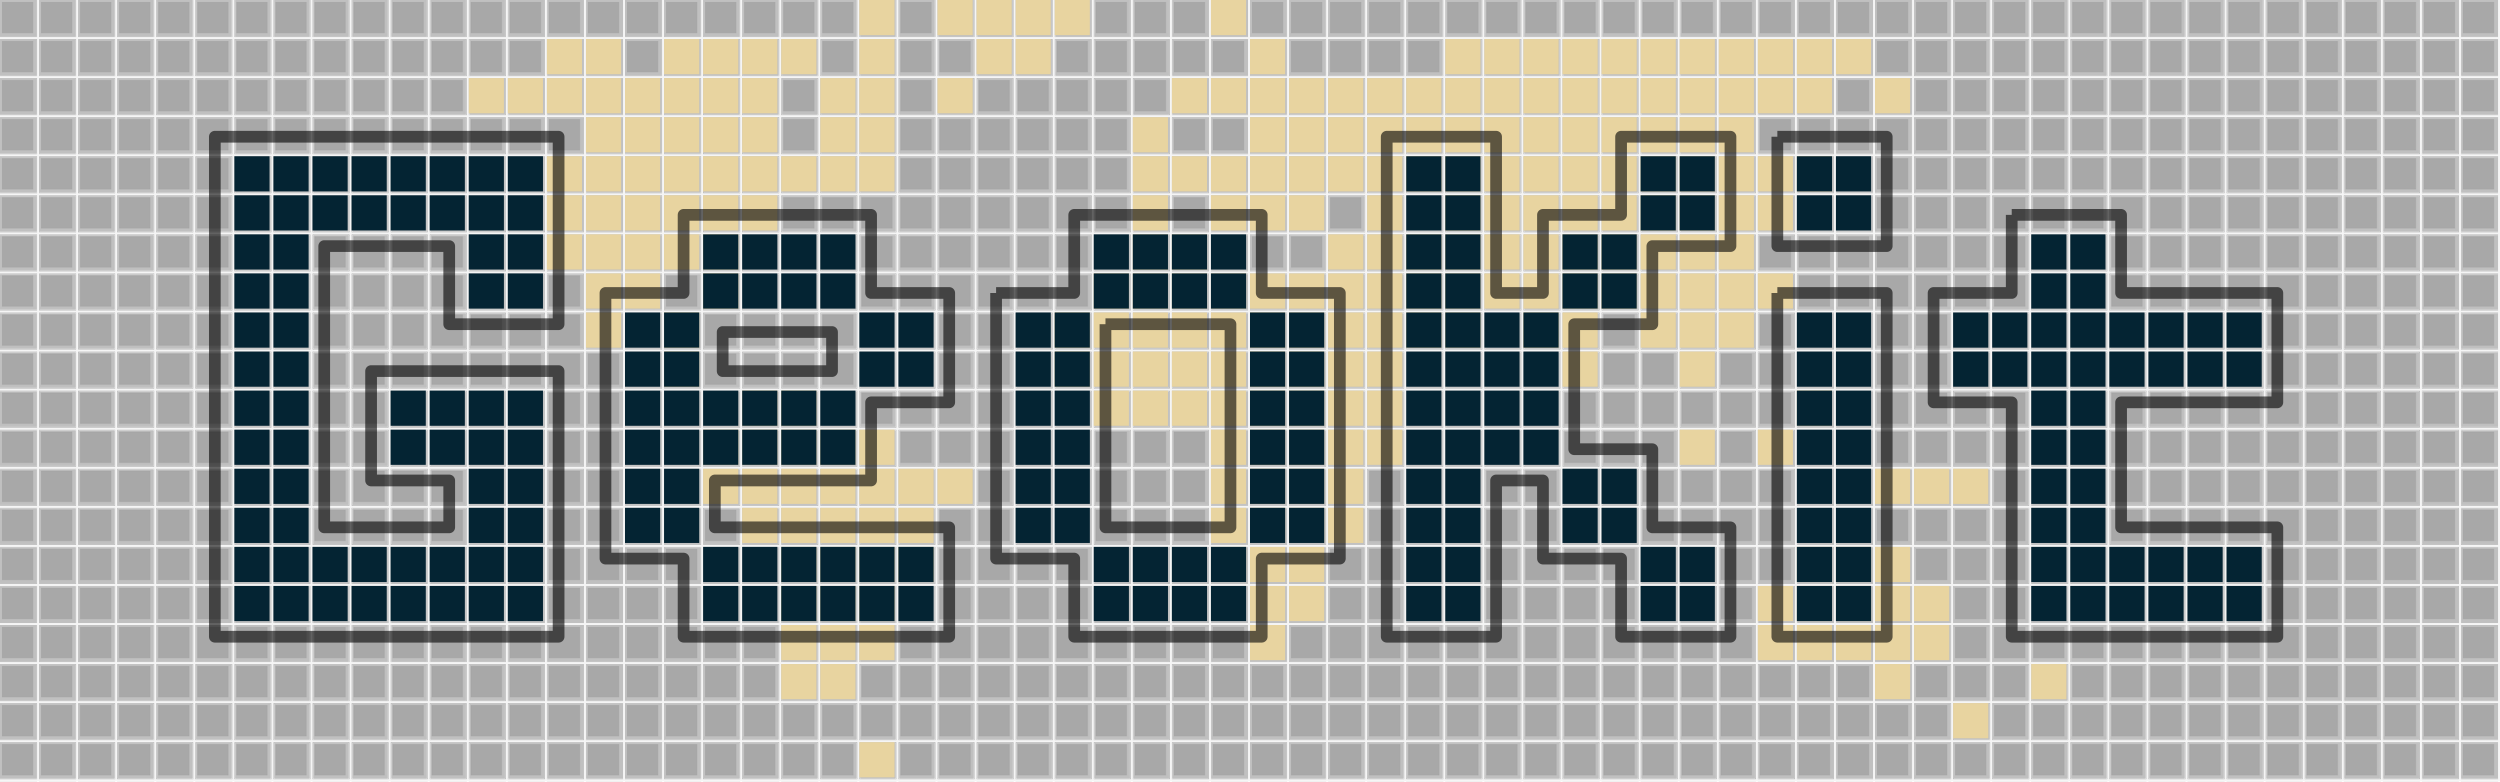
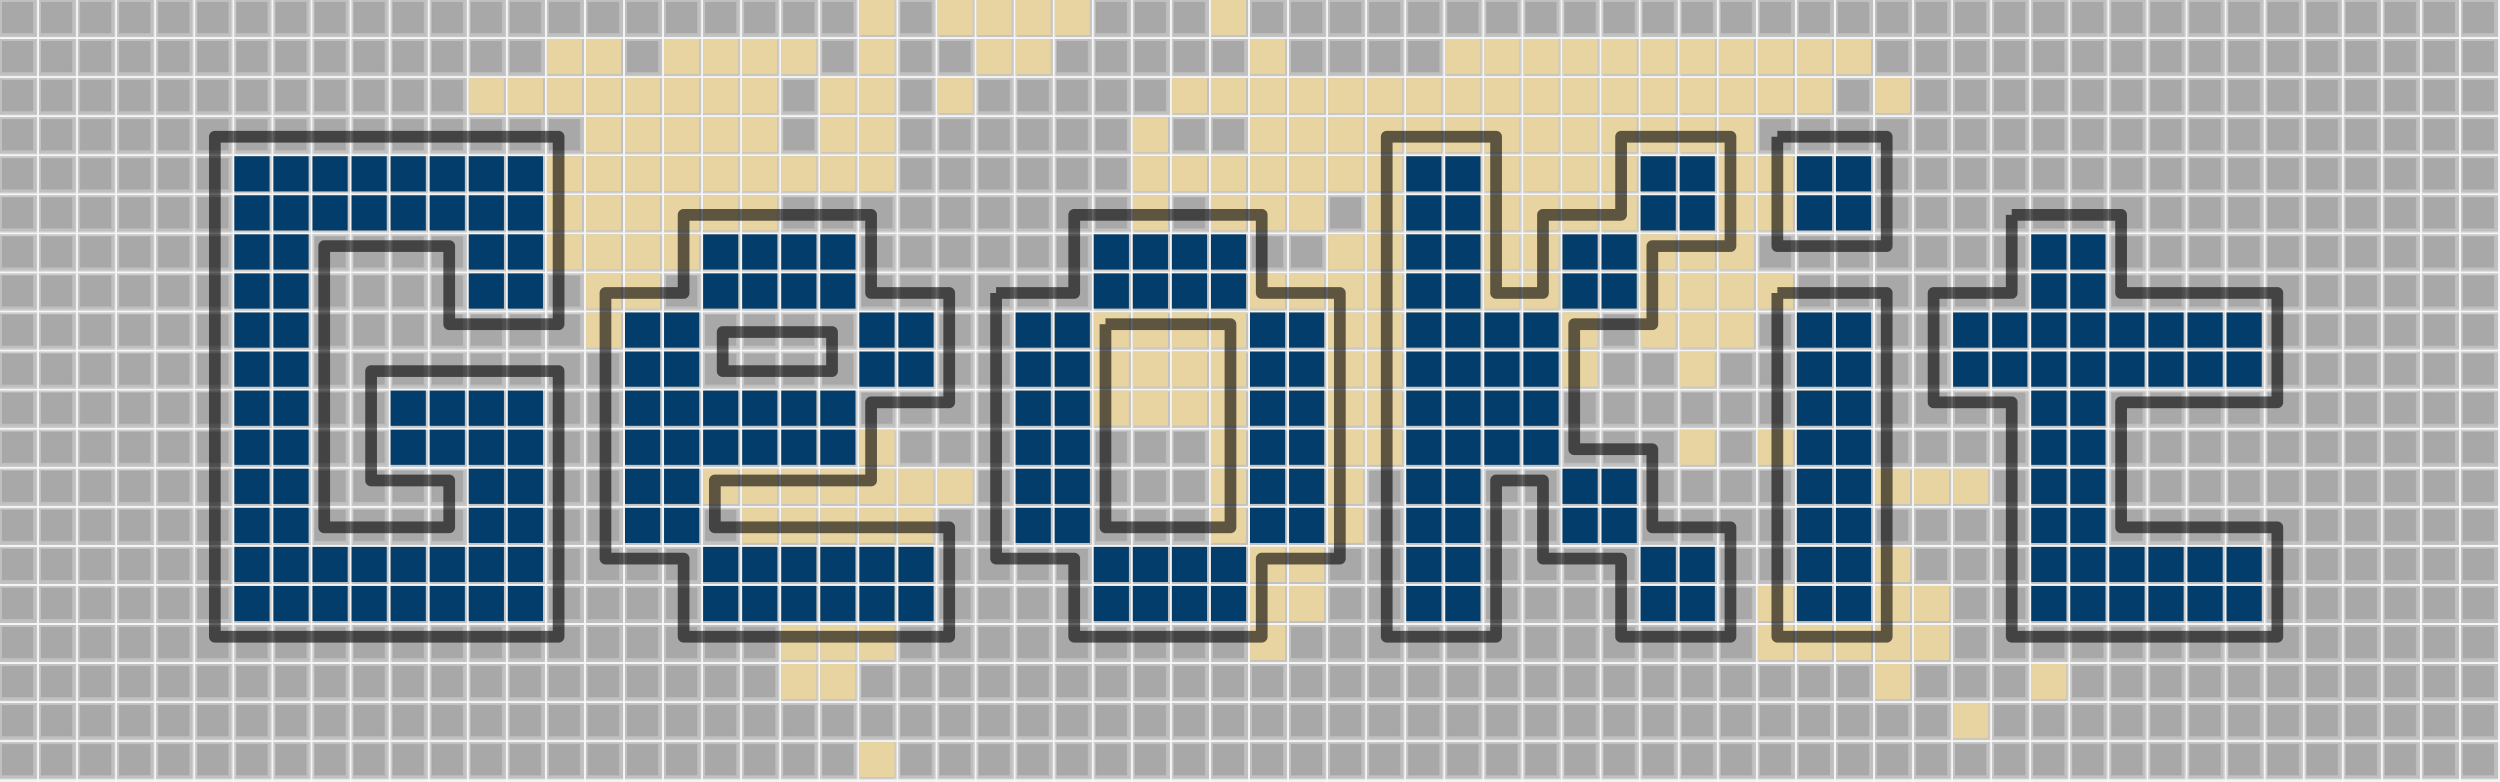
<svg xmlns="http://www.w3.org/2000/svg" width="640" height="200">
  <rect width="640" height="200" fill="#f5f5f5" />
  <g id="grayRaster">
    <defs>
      <pattern id="grayGrid" x="0" y="0" width="10" height="10" patternUnits="userSpaceOnUse">
        <rect width="9" height="9" fill="#a8a8a8" stroke="#c0c0c0" stroke-width="1" />
      </pattern>
    </defs>
    <rect width="640" height="200" fill="url(#grayGrid)" />
  </g>
  <g id="worldLandmass" fill="#e8d4a0">
    <rect x="220" y="0" width="9" height="9" />
    <rect x="240" y="0" width="9" height="9" />
    <rect x="250" y="0" width="9" height="9" />
    <rect x="260" y="0" width="9" height="9" />
    <rect x="270" y="0" width="9" height="9" />
    <rect x="310" y="0" width="9" height="9" />
    <rect x="140" y="10" width="9" height="9" />
    <rect x="150" y="10" width="9" height="9" />
    <rect x="170" y="10" width="9" height="9" />
    <rect x="180" y="10" width="9" height="9" />
    <rect x="190" y="10" width="9" height="9" />
    <rect x="200" y="10" width="9" height="9" />
    <rect x="220" y="10" width="9" height="9" />
    <rect x="250" y="10" width="9" height="9" />
    <rect x="260" y="10" width="9" height="9" />
    <rect x="320" y="10" width="9" height="9" />
    <rect x="370" y="10" width="9" height="9" />
    <rect x="380" y="10" width="9" height="9" />
    <rect x="390" y="10" width="9" height="9" />
    <rect x="400" y="10" width="9" height="9" />
    <rect x="410" y="10" width="9" height="9" />
    <rect x="420" y="10" width="9" height="9" />
    <rect x="430" y="10" width="9" height="9" />
    <rect x="440" y="10" width="9" height="9" />
    <rect x="450" y="10" width="9" height="9" />
    <rect x="460" y="10" width="9" height="9" />
    <rect x="470" y="10" width="9" height="9" />
    <rect x="120" y="20" width="9" height="9" />
    <rect x="130" y="20" width="9" height="9" />
    <rect x="140" y="20" width="9" height="9" />
    <rect x="150" y="20" width="9" height="9" />
    <rect x="160" y="20" width="9" height="9" />
    <rect x="170" y="20" width="9" height="9" />
    <rect x="180" y="20" width="9" height="9" />
    <rect x="190" y="20" width="9" height="9" />
    <rect x="210" y="20" width="9" height="9" />
    <rect x="220" y="20" width="9" height="9" />
    <rect x="240" y="20" width="9" height="9" />
    <rect x="300" y="20" width="9" height="9" />
    <rect x="310" y="20" width="9" height="9" />
    <rect x="320" y="20" width="9" height="9" />
    <rect x="330" y="20" width="9" height="9" />
    <rect x="340" y="20" width="9" height="9" />
    <rect x="350" y="20" width="9" height="9" />
    <rect x="360" y="20" width="9" height="9" />
    <rect x="370" y="20" width="9" height="9" />
    <rect x="380" y="20" width="9" height="9" />
    <rect x="390" y="20" width="9" height="9" />
    <rect x="400" y="20" width="9" height="9" />
    <rect x="410" y="20" width="9" height="9" />
    <rect x="420" y="20" width="9" height="9" />
    <rect x="430" y="20" width="9" height="9" />
    <rect x="440" y="20" width="9" height="9" />
    <rect x="450" y="20" width="9" height="9" />
    <rect x="460" y="20" width="9" height="9" />
    <rect x="480" y="20" width="9" height="9" />
    <rect x="150" y="30" width="9" height="9" />
    <rect x="160" y="30" width="9" height="9" />
    <rect x="170" y="30" width="9" height="9" />
    <rect x="180" y="30" width="9" height="9" />
    <rect x="190" y="30" width="9" height="9" />
    <rect x="210" y="30" width="9" height="9" />
    <rect x="220" y="30" width="9" height="9" />
    <rect x="290" y="30" width="9" height="9" />
    <rect x="320" y="30" width="9" height="9" />
    <rect x="330" y="30" width="9" height="9" />
    <rect x="340" y="30" width="9" height="9" />
    <rect x="350" y="30" width="9" height="9" />
    <rect x="360" y="30" width="9" height="9" />
    <rect x="370" y="30" width="9" height="9" />
    <rect x="380" y="30" width="9" height="9" />
    <rect x="390" y="30" width="9" height="9" />
    <rect x="400" y="30" width="9" height="9" />
    <rect x="410" y="30" width="9" height="9" />
    <rect x="420" y="30" width="9" height="9" />
    <rect x="430" y="30" width="9" height="9" />
    <rect x="440" y="30" width="9" height="9" />
    <rect x="140" y="40" width="9" height="9" />
    <rect x="150" y="40" width="9" height="9" />
    <rect x="160" y="40" width="9" height="9" />
    <rect x="170" y="40" width="9" height="9" />
    <rect x="180" y="40" width="9" height="9" />
    <rect x="190" y="40" width="9" height="9" />
    <rect x="200" y="40" width="9" height="9" />
    <rect x="210" y="40" width="9" height="9" />
    <rect x="220" y="40" width="9" height="9" />
    <rect x="290" y="40" width="9" height="9" />
    <rect x="300" y="40" width="9" height="9" />
    <rect x="310" y="40" width="9" height="9" />
    <rect x="320" y="40" width="9" height="9" />
    <rect x="330" y="40" width="9" height="9" />
    <rect x="340" y="40" width="9" height="9" />
    <rect x="350" y="40" width="9" height="9" />
    <rect x="360" y="40" width="9" height="9" />
    <rect x="370" y="40" width="9" height="9" />
    <rect x="380" y="40" width="9" height="9" />
    <rect x="390" y="40" width="9" height="9" />
    <rect x="400" y="40" width="9" height="9" />
    <rect x="410" y="40" width="9" height="9" />
    <rect x="420" y="40" width="9" height="9" />
    <rect x="430" y="40" width="9" height="9" />
    <rect x="440" y="40" width="9" height="9" />
    <rect x="450" y="40" width="9" height="9" />
    <rect x="460" y="40" width="9" height="9" />
    <rect x="140" y="50" width="9" height="9" />
    <rect x="150" y="50" width="9" height="9" />
    <rect x="160" y="50" width="9" height="9" />
    <rect x="170" y="50" width="9" height="9" />
    <rect x="180" y="50" width="9" height="9" />
    <rect x="190" y="50" width="9" height="9" />
    <rect x="290" y="50" width="9" height="9" />
    <rect x="310" y="50" width="9" height="9" />
    <rect x="320" y="50" width="9" height="9" />
    <rect x="330" y="50" width="9" height="9" />
    <rect x="350" y="50" width="9" height="9" />
    <rect x="370" y="50" width="9" height="9" />
    <rect x="380" y="50" width="9" height="9" />
    <rect x="390" y="50" width="9" height="9" />
    <rect x="400" y="50" width="9" height="9" />
    <rect x="410" y="50" width="9" height="9" />
    <rect x="420" y="50" width="9" height="9" />
    <rect x="430" y="50" width="9" height="9" />
    <rect x="440" y="50" width="9" height="9" />
    <rect x="450" y="50" width="9" height="9" />
    <rect x="140" y="60" width="9" height="9" />
    <rect x="150" y="60" width="9" height="9" />
    <rect x="160" y="60" width="9" height="9" />
    <rect x="170" y="60" width="9" height="9" />
    <rect x="180" y="60" width="9" height="9" />
    <rect x="290" y="60" width="9" height="9" />
    <rect x="300" y="60" width="9" height="9" />
    <rect x="340" y="60" width="9" height="9" />
    <rect x="350" y="60" width="9" height="9" />
    <rect x="360" y="60" width="9" height="9" />
    <rect x="370" y="60" width="9" height="9" />
    <rect x="380" y="60" width="9" height="9" />
    <rect x="390" y="60" width="9" height="9" />
    <rect x="400" y="60" width="9" height="9" />
    <rect x="410" y="60" width="9" height="9" />
    <rect x="420" y="60" width="9" height="9" />
    <rect x="430" y="60" width="9" height="9" />
    <rect x="440" y="60" width="9" height="9" />
    <rect x="150" y="70" width="9" height="9" />
    <rect x="160" y="70" width="9" height="9" />
    <rect x="180" y="70" width="9" height="9" />
    <rect x="280" y="70" width="9" height="9" />
    <rect x="290" y="70" width="9" height="9" />
    <rect x="300" y="70" width="9" height="9" />
    <rect x="310" y="70" width="9" height="9" />
    <rect x="320" y="70" width="9" height="9" />
    <rect x="330" y="70" width="9" height="9" />
    <rect x="340" y="70" width="9" height="9" />
    <rect x="350" y="70" width="9" height="9" />
    <rect x="360" y="70" width="9" height="9" />
    <rect x="370" y="70" width="9" height="9" />
    <rect x="380" y="70" width="9" height="9" />
    <rect x="390" y="70" width="9" height="9" />
    <rect x="400" y="70" width="9" height="9" />
    <rect x="410" y="70" width="9" height="9" />
    <rect x="420" y="70" width="9" height="9" />
    <rect x="430" y="70" width="9" height="9" />
    <rect x="440" y="70" width="9" height="9" />
    <rect x="450" y="70" width="9" height="9" />
    <rect x="150" y="80" width="9" height="9" />
    <rect x="170" y="80" width="9" height="9" />
    <rect x="270" y="80" width="9" height="9" />
    <rect x="280" y="80" width="9" height="9" />
    <rect x="290" y="80" width="9" height="9" />
    <rect x="300" y="80" width="9" height="9" />
    <rect x="310" y="80" width="9" height="9" />
    <rect x="320" y="80" width="9" height="9" />
    <rect x="330" y="80" width="9" height="9" />
    <rect x="340" y="80" width="9" height="9" />
    <rect x="350" y="80" width="9" height="9" />
    <rect x="360" y="80" width="9" height="9" />
    <rect x="370" y="80" width="9" height="9" />
    <rect x="390" y="80" width="9" height="9" />
    <rect x="400" y="80" width="9" height="9" />
    <rect x="420" y="80" width="9" height="9" />
    <rect x="430" y="80" width="9" height="9" />
    <rect x="440" y="80" width="9" height="9" />
    <rect x="170" y="90" width="9" height="9" />
    <rect x="270" y="90" width="9" height="9" />
    <rect x="280" y="90" width="9" height="9" />
    <rect x="290" y="90" width="9" height="9" />
    <rect x="300" y="90" width="9" height="9" />
    <rect x="310" y="90" width="9" height="9" />
    <rect x="320" y="90" width="9" height="9" />
    <rect x="330" y="90" width="9" height="9" />
    <rect x="340" y="90" width="9" height="9" />
    <rect x="350" y="90" width="9" height="9" />
    <rect x="400" y="90" width="9" height="9" />
    <rect x="430" y="90" width="9" height="9" />
    <rect x="190" y="100" width="9" height="9" />
    <rect x="200" y="100" width="9" height="9" />
    <rect x="280" y="100" width="9" height="9" />
    <rect x="290" y="100" width="9" height="9" />
    <rect x="300" y="100" width="9" height="9" />
    <rect x="310" y="100" width="9" height="9" />
    <rect x="320" y="100" width="9" height="9" />
    <rect x="330" y="100" width="9" height="9" />
    <rect x="340" y="100" width="9" height="9" />
    <rect x="350" y="100" width="9" height="9" />
    <rect x="460" y="100" width="9" height="9" />
    <rect x="180" y="110" width="9" height="9" />
    <rect x="190" y="110" width="9" height="9" />
    <rect x="200" y="110" width="9" height="9" />
    <rect x="210" y="110" width="9" height="9" />
    <rect x="220" y="110" width="9" height="9" />
    <rect x="310" y="110" width="9" height="9" />
    <rect x="320" y="110" width="9" height="9" />
    <rect x="330" y="110" width="9" height="9" />
    <rect x="340" y="110" width="9" height="9" />
    <rect x="350" y="110" width="9" height="9" />
    <rect x="430" y="110" width="9" height="9" />
    <rect x="450" y="110" width="9" height="9" />
    <rect x="180" y="120" width="9" height="9" />
    <rect x="190" y="120" width="9" height="9" />
    <rect x="200" y="120" width="9" height="9" />
    <rect x="210" y="120" width="9" height="9" />
    <rect x="220" y="120" width="9" height="9" />
    <rect x="230" y="120" width="9" height="9" />
    <rect x="240" y="120" width="9" height="9" />
    <rect x="310" y="120" width="9" height="9" />
    <rect x="320" y="120" width="9" height="9" />
    <rect x="330" y="120" width="9" height="9" />
    <rect x="340" y="120" width="9" height="9" />
    <rect x="480" y="120" width="9" height="9" />
    <rect x="490" y="120" width="9" height="9" />
    <rect x="500" y="120" width="9" height="9" />
    <rect x="190" y="130" width="9" height="9" />
    <rect x="200" y="130" width="9" height="9" />
    <rect x="210" y="130" width="9" height="9" />
    <rect x="220" y="130" width="9" height="9" />
    <rect x="230" y="130" width="9" height="9" />
    <rect x="310" y="130" width="9" height="9" />
    <rect x="320" y="130" width="9" height="9" />
    <rect x="330" y="130" width="9" height="9" />
    <rect x="340" y="130" width="9" height="9" />
    <rect x="200" y="140" width="9" height="9" />
    <rect x="210" y="140" width="9" height="9" />
    <rect x="220" y="140" width="9" height="9" />
    <rect x="230" y="140" width="9" height="9" />
    <rect x="310" y="140" width="9" height="9" />
    <rect x="320" y="140" width="9" height="9" />
    <rect x="330" y="140" width="9" height="9" />
    <rect x="460" y="140" width="9" height="9" />
    <rect x="470" y="140" width="9" height="9" />
    <rect x="480" y="140" width="9" height="9" />
    <rect x="200" y="150" width="9" height="9" />
    <rect x="210" y="150" width="9" height="9" />
    <rect x="220" y="150" width="9" height="9" />
    <rect x="320" y="150" width="9" height="9" />
    <rect x="330" y="150" width="9" height="9" />
    <rect x="450" y="150" width="9" height="9" />
    <rect x="460" y="150" width="9" height="9" />
    <rect x="470" y="150" width="9" height="9" />
    <rect x="480" y="150" width="9" height="9" />
    <rect x="490" y="150" width="9" height="9" />
    <rect x="200" y="160" width="9" height="9" />
    <rect x="210" y="160" width="9" height="9" />
    <rect x="220" y="160" width="9" height="9" />
    <rect x="320" y="160" width="9" height="9" />
    <rect x="450" y="160" width="9" height="9" />
    <rect x="460" y="160" width="9" height="9" />
    <rect x="470" y="160" width="9" height="9" />
    <rect x="480" y="160" width="9" height="9" />
    <rect x="490" y="160" width="9" height="9" />
    <rect x="200" y="170" width="9" height="9" />
    <rect x="210" y="170" width="9" height="9" />
    <rect x="480" y="170" width="9" height="9" />
    <rect x="520" y="170" width="9" height="9" />
    <rect x="500" y="180" width="9" height="9" />
    <rect x="220" y="190" width="9" height="9" />
  </g>
-   <g id="bluePixels" fill="#042433">
+   <g id="bluePixels" fill="#023d6b">
    <rect x="60" y="40" width="9" height="9" />
    <rect x="70" y="40" width="9" height="9" />
    <rect x="60" y="50" width="9" height="9" />
    <rect x="70" y="50" width="9" height="9" />
    <rect x="60" y="60" width="9" height="9" />
    <rect x="70" y="60" width="9" height="9" />
    <rect x="60" y="70" width="9" height="9" />
    <rect x="70" y="70" width="9" height="9" />
    <rect x="60" y="80" width="9" height="9" />
    <rect x="70" y="80" width="9" height="9" />
    <rect x="60" y="90" width="9" height="9" />
    <rect x="70" y="90" width="9" height="9" />
    <rect x="60" y="100" width="9" height="9" />
    <rect x="70" y="100" width="9" height="9" />
    <rect x="60" y="110" width="9" height="9" />
    <rect x="70" y="110" width="9" height="9" />
    <rect x="60" y="120" width="9" height="9" />
    <rect x="70" y="120" width="9" height="9" />
    <rect x="60" y="130" width="9" height="9" />
    <rect x="70" y="130" width="9" height="9" />
    <rect x="60" y="140" width="9" height="9" />
    <rect x="70" y="140" width="9" height="9" />
    <rect x="60" y="150" width="9" height="9" />
    <rect x="70" y="150" width="9" height="9" />
    <rect x="80" y="40" width="9" height="9" />
    <rect x="90" y="40" width="9" height="9" />
    <rect x="80" y="50" width="9" height="9" />
    <rect x="90" y="50" width="9" height="9" />
    <rect x="100" y="40" width="9" height="9" />
    <rect x="110" y="40" width="9" height="9" />
    <rect x="100" y="50" width="9" height="9" />
    <rect x="110" y="50" width="9" height="9" />
    <rect x="120" y="40" width="9" height="9" />
    <rect x="130" y="40" width="9" height="9" />
    <rect x="120" y="50" width="9" height="9" />
    <rect x="130" y="50" width="9" height="9" />
    <rect x="120" y="60" width="9" height="9" />
    <rect x="130" y="60" width="9" height="9" />
    <rect x="120" y="70" width="9" height="9" />
    <rect x="130" y="70" width="9" height="9" />
    <rect x="80" y="140" width="9" height="9" />
    <rect x="90" y="140" width="9" height="9" />
    <rect x="80" y="150" width="9" height="9" />
    <rect x="90" y="150" width="9" height="9" />
    <rect x="100" y="140" width="9" height="9" />
    <rect x="110" y="140" width="9" height="9" />
    <rect x="100" y="150" width="9" height="9" />
    <rect x="110" y="150" width="9" height="9" />
    <rect x="120" y="140" width="9" height="9" />
    <rect x="130" y="140" width="9" height="9" />
    <rect x="120" y="150" width="9" height="9" />
    <rect x="130" y="150" width="9" height="9" />
    <rect x="120" y="100" width="9" height="9" />
    <rect x="130" y="100" width="9" height="9" />
    <rect x="120" y="110" width="9" height="9" />
    <rect x="130" y="110" width="9" height="9" />
    <rect x="100" y="100" width="9" height="9" />
    <rect x="110" y="100" width="9" height="9" />
    <rect x="100" y="110" width="9" height="9" />
    <rect x="110" y="110" width="9" height="9" />
    <rect x="120" y="120" width="9" height="9" />
    <rect x="130" y="120" width="9" height="9" />
    <rect x="120" y="130" width="9" height="9" />
    <rect x="130" y="130" width="9" height="9" />
    <rect x="160" y="80" width="9" height="9" />
    <rect x="170" y="80" width="9" height="9" />
    <rect x="160" y="90" width="9" height="9" />
    <rect x="170" y="90" width="9" height="9" />
    <rect x="160" y="100" width="9" height="9" />
    <rect x="170" y="100" width="9" height="9" />
    <rect x="160" y="110" width="9" height="9" />
    <rect x="170" y="110" width="9" height="9" />
    <rect x="160" y="120" width="9" height="9" />
    <rect x="170" y="120" width="9" height="9" />
    <rect x="160" y="130" width="9" height="9" />
    <rect x="170" y="130" width="9" height="9" />
    <rect x="180" y="60" width="9" height="9" />
    <rect x="190" y="60" width="9" height="9" />
    <rect x="180" y="70" width="9" height="9" />
    <rect x="190" y="70" width="9" height="9" />
    <rect x="200" y="60" width="9" height="9" />
    <rect x="210" y="60" width="9" height="9" />
    <rect x="200" y="70" width="9" height="9" />
    <rect x="210" y="70" width="9" height="9" />
    <rect x="220" y="80" width="9" height="9" />
    <rect x="230" y="80" width="9" height="9" />
    <rect x="220" y="90" width="9" height="9" />
    <rect x="230" y="90" width="9" height="9" />
    <rect x="180" y="100" width="9" height="9" />
    <rect x="190" y="100" width="9" height="9" />
    <rect x="180" y="110" width="9" height="9" />
    <rect x="190" y="110" width="9" height="9" />
    <rect x="200" y="100" width="9" height="9" />
    <rect x="210" y="100" width="9" height="9" />
    <rect x="200" y="110" width="9" height="9" />
    <rect x="210" y="110" width="9" height="9" />
    <rect x="180" y="140" width="9" height="9" />
    <rect x="190" y="140" width="9" height="9" />
    <rect x="180" y="150" width="9" height="9" />
    <rect x="190" y="150" width="9" height="9" />
    <rect x="200" y="140" width="9" height="9" />
    <rect x="210" y="140" width="9" height="9" />
    <rect x="200" y="150" width="9" height="9" />
    <rect x="210" y="150" width="9" height="9" />
    <rect x="220" y="140" width="9" height="9" />
    <rect x="230" y="140" width="9" height="9" />
    <rect x="220" y="150" width="9" height="9" />
    <rect x="230" y="150" width="9" height="9" />
    <rect x="260" y="80" width="9" height="9" />
    <rect x="270" y="80" width="9" height="9" />
    <rect x="260" y="90" width="9" height="9" />
    <rect x="270" y="90" width="9" height="9" />
    <rect x="260" y="100" width="9" height="9" />
    <rect x="270" y="100" width="9" height="9" />
    <rect x="260" y="110" width="9" height="9" />
    <rect x="270" y="110" width="9" height="9" />
    <rect x="260" y="120" width="9" height="9" />
    <rect x="270" y="120" width="9" height="9" />
    <rect x="260" y="130" width="9" height="9" />
    <rect x="270" y="130" width="9" height="9" />
    <rect x="280" y="60" width="9" height="9" />
    <rect x="290" y="60" width="9" height="9" />
    <rect x="280" y="70" width="9" height="9" />
    <rect x="290" y="70" width="9" height="9" />
    <rect x="300" y="60" width="9" height="9" />
    <rect x="310" y="60" width="9" height="9" />
    <rect x="300" y="70" width="9" height="9" />
    <rect x="310" y="70" width="9" height="9" />
    <rect x="320" y="80" width="9" height="9" />
    <rect x="330" y="80" width="9" height="9" />
    <rect x="320" y="90" width="9" height="9" />
    <rect x="330" y="90" width="9" height="9" />
    <rect x="320" y="100" width="9" height="9" />
    <rect x="330" y="100" width="9" height="9" />
    <rect x="320" y="110" width="9" height="9" />
    <rect x="330" y="110" width="9" height="9" />
    <rect x="320" y="120" width="9" height="9" />
    <rect x="330" y="120" width="9" height="9" />
    <rect x="320" y="130" width="9" height="9" />
    <rect x="330" y="130" width="9" height="9" />
    <rect x="280" y="140" width="9" height="9" />
    <rect x="290" y="140" width="9" height="9" />
    <rect x="280" y="150" width="9" height="9" />
    <rect x="290" y="150" width="9" height="9" />
    <rect x="300" y="140" width="9" height="9" />
    <rect x="310" y="140" width="9" height="9" />
    <rect x="300" y="150" width="9" height="9" />
    <rect x="310" y="150" width="9" height="9" />
    <rect x="360" y="40" width="9" height="9" />
    <rect x="370" y="40" width="9" height="9" />
    <rect x="360" y="50" width="9" height="9" />
    <rect x="370" y="50" width="9" height="9" />
    <rect x="360" y="60" width="9" height="9" />
    <rect x="370" y="60" width="9" height="9" />
    <rect x="360" y="70" width="9" height="9" />
    <rect x="370" y="70" width="9" height="9" />
    <rect x="360" y="80" width="9" height="9" />
    <rect x="370" y="80" width="9" height="9" />
    <rect x="360" y="90" width="9" height="9" />
    <rect x="370" y="90" width="9" height="9" />
    <rect x="360" y="100" width="9" height="9" />
    <rect x="370" y="100" width="9" height="9" />
    <rect x="360" y="110" width="9" height="9" />
    <rect x="370" y="110" width="9" height="9" />
    <rect x="360" y="120" width="9" height="9" />
    <rect x="370" y="120" width="9" height="9" />
    <rect x="360" y="130" width="9" height="9" />
    <rect x="370" y="130" width="9" height="9" />
    <rect x="360" y="140" width="9" height="9" />
    <rect x="370" y="140" width="9" height="9" />
    <rect x="360" y="150" width="9" height="9" />
    <rect x="370" y="150" width="9" height="9" />
    <rect x="420" y="40" width="9" height="9" />
    <rect x="430" y="40" width="9" height="9" />
    <rect x="420" y="50" width="9" height="9" />
    <rect x="430" y="50" width="9" height="9" />
    <rect x="400" y="60" width="9" height="9" />
    <rect x="410" y="60" width="9" height="9" />
    <rect x="400" y="70" width="9" height="9" />
    <rect x="410" y="70" width="9" height="9" />
    <rect x="380" y="80" width="9" height="9" />
    <rect x="390" y="80" width="9" height="9" />
    <rect x="380" y="90" width="9" height="9" />
    <rect x="390" y="90" width="9" height="9" />
    <rect x="380" y="100" width="9" height="9" />
    <rect x="390" y="100" width="9" height="9" />
    <rect x="380" y="110" width="9" height="9" />
    <rect x="390" y="110" width="9" height="9" />
    <rect x="400" y="120" width="9" height="9" />
    <rect x="410" y="120" width="9" height="9" />
    <rect x="400" y="130" width="9" height="9" />
    <rect x="410" y="130" width="9" height="9" />
    <rect x="420" y="140" width="9" height="9" />
    <rect x="430" y="140" width="9" height="9" />
    <rect x="420" y="150" width="9" height="9" />
    <rect x="430" y="150" width="9" height="9" />
    <rect x="460" y="40" width="9" height="9" />
    <rect x="470" y="40" width="9" height="9" />
    <rect x="460" y="50" width="9" height="9" />
    <rect x="470" y="50" width="9" height="9" />
    <rect x="460" y="80" width="9" height="9" />
    <rect x="470" y="80" width="9" height="9" />
    <rect x="460" y="90" width="9" height="9" />
    <rect x="470" y="90" width="9" height="9" />
    <rect x="460" y="100" width="9" height="9" />
    <rect x="470" y="100" width="9" height="9" />
    <rect x="460" y="110" width="9" height="9" />
    <rect x="470" y="110" width="9" height="9" />
    <rect x="460" y="120" width="9" height="9" />
    <rect x="470" y="120" width="9" height="9" />
    <rect x="460" y="130" width="9" height="9" />
    <rect x="470" y="130" width="9" height="9" />
    <rect x="460" y="140" width="9" height="9" />
    <rect x="470" y="140" width="9" height="9" />
    <rect x="460" y="150" width="9" height="9" />
    <rect x="470" y="150" width="9" height="9" />
    <rect x="520" y="60" width="9" height="9" />
    <rect x="530" y="60" width="9" height="9" />
    <rect x="520" y="70" width="9" height="9" />
    <rect x="530" y="70" width="9" height="9" />
    <rect x="520" y="80" width="9" height="9" />
    <rect x="530" y="80" width="9" height="9" />
    <rect x="520" y="90" width="9" height="9" />
    <rect x="530" y="90" width="9" height="9" />
    <rect x="520" y="100" width="9" height="9" />
    <rect x="530" y="100" width="9" height="9" />
    <rect x="520" y="110" width="9" height="9" />
    <rect x="530" y="110" width="9" height="9" />
    <rect x="520" y="120" width="9" height="9" />
    <rect x="530" y="120" width="9" height="9" />
    <rect x="520" y="130" width="9" height="9" />
    <rect x="530" y="130" width="9" height="9" />
    <rect x="520" y="140" width="9" height="9" />
    <rect x="530" y="140" width="9" height="9" />
    <rect x="520" y="150" width="9" height="9" />
    <rect x="530" y="150" width="9" height="9" />
    <rect x="540" y="140" width="9" height="9" />
    <rect x="550" y="140" width="9" height="9" />
    <rect x="540" y="150" width="9" height="9" />
    <rect x="550" y="150" width="9" height="9" />
    <rect x="560" y="140" width="9" height="9" />
    <rect x="570" y="140" width="9" height="9" />
    <rect x="560" y="150" width="9" height="9" />
    <rect x="570" y="150" width="9" height="9" />
    <rect x="500" y="80" width="9" height="9" />
    <rect x="510" y="80" width="9" height="9" />
    <rect x="500" y="90" width="9" height="9" />
    <rect x="510" y="90" width="9" height="9" />
    <rect x="540" y="80" width="9" height="9" />
    <rect x="550" y="80" width="9" height="9" />
    <rect x="540" y="90" width="9" height="9" />
    <rect x="550" y="90" width="9" height="9" />
    <rect x="560" y="80" width="9" height="9" />
    <rect x="570" y="80" width="9" height="9" />
    <rect x="560" y="90" width="9" height="9" />
    <rect x="570" y="90" width="9" height="9" />
  </g>
  <g id="polygonLines" stroke="#000000" stroke-width="3" fill="none" opacity="0.6">
    <path d="M 55,35 L 143,35 L 143,83 L 115,83 L 115,63 L 83,63 L 83,135 L 115,135 L 115,123 L 95,123 L 95,95 L 143,95 L 143,163 L 55,163 Z" stroke-linejoin="round" />
    <path d="M 175,55 L 223,55 L 223,75 L 243,75 L 243,103 L 223,103 L 223,123 L 183,123 L 183,135 L 243,135 L 243,163 L 175,163 L 175,143 L 155,143 L 155,75 L 175,75 Z" stroke-linejoin="round" />
    <path d="M 185,85 L 213,85 L 213,95 L 185,95 Z" stroke-linejoin="round" />
    <path d="M 255,75 L 275,75 L 275,55 L 323,55 L 323,75 L 343,75 L 343,143 L 323,143 L 323,163 L 275,163 L 275,143 L 255,143 L 255,75" stroke-linejoin="round" />
    <path d="M 283,83 L 315,83 L 315,135 L 283,135 L 283,83" stroke-linejoin="round" />
    <path d="M 355,35 L 383,35 L 383,75 L 395,75 L 395,55 L 415,55 L 415,35 L 443,35 L 443,63 L 423,63 L 423,83 L 403,83 L 403,115 L 423,115 L 423,135 L 443,135 L 443,163 L 415,163 L 415,143 L 395,143 L 395,123 L 383,123 L 383,163 L 355,163 Z" stroke-linejoin="round" />
    <path d="M 455,35 L 483,35 L 483,63 L 455,63 L 455,35" stroke-linejoin="round" />
    <path d="M 455,75 L 483,75 L 483,163 L 455,163 L 455,75" stroke-linejoin="round" />
    <path d="M 515,55 L 543,55 L 543,75 L 583,75 L 583,103 L 543,103 L 543,135 L 583,135 L 583,163 L 515,163 L 515,103 L 495,103 L 495,75 L 515,75 L 515,55" stroke-linejoin="round" />
  </g>
</svg>
